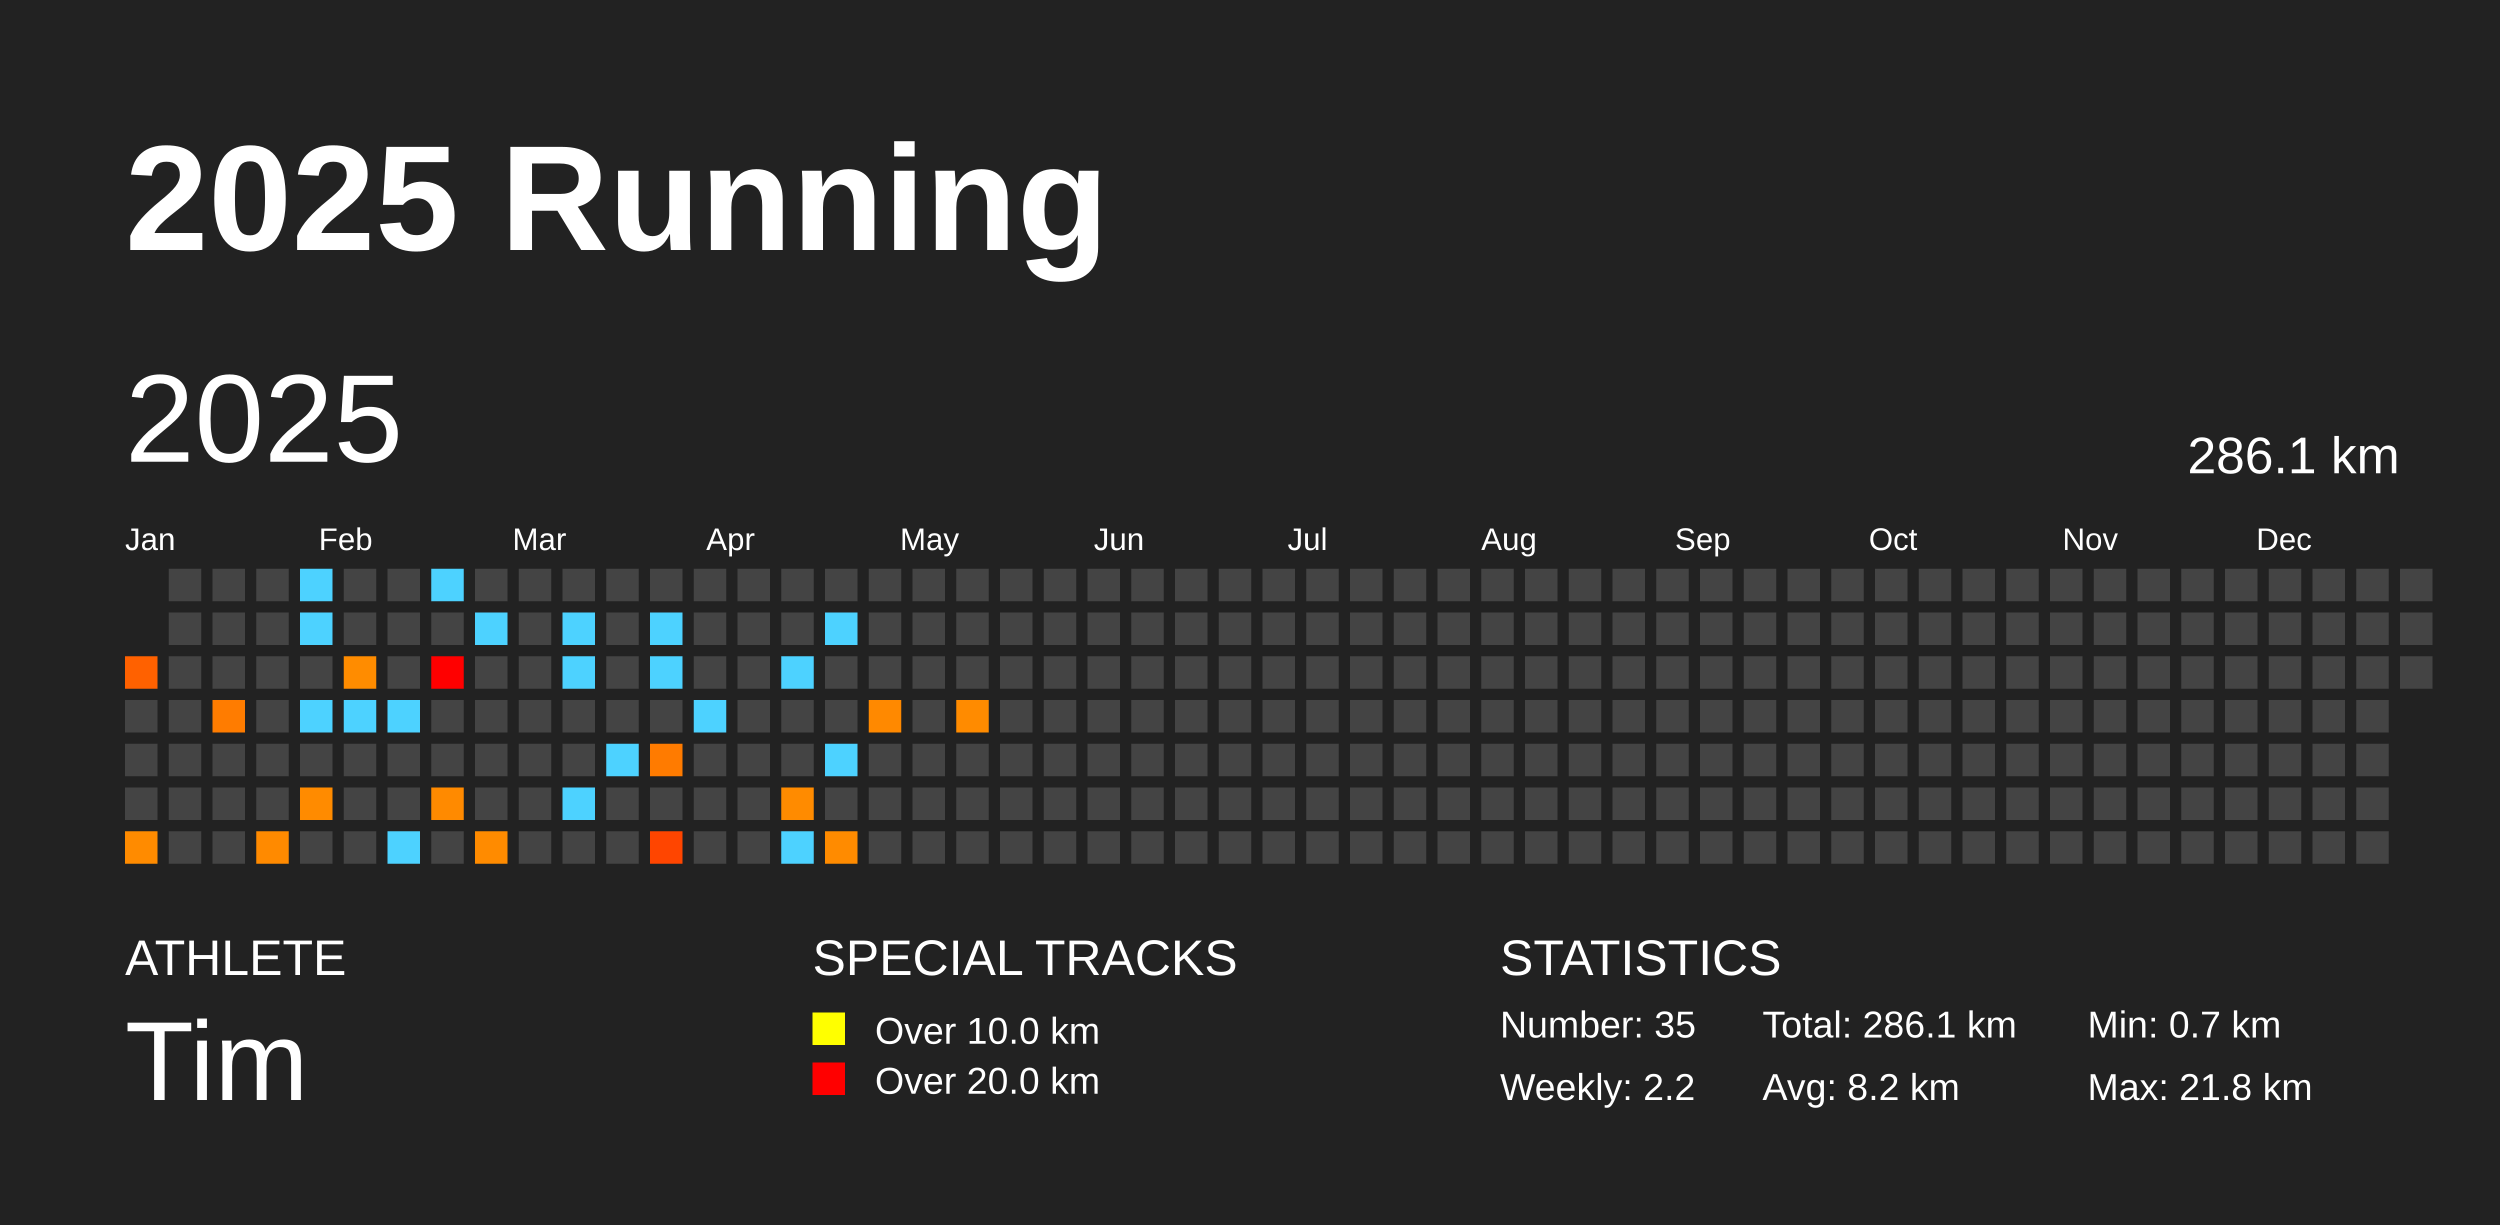
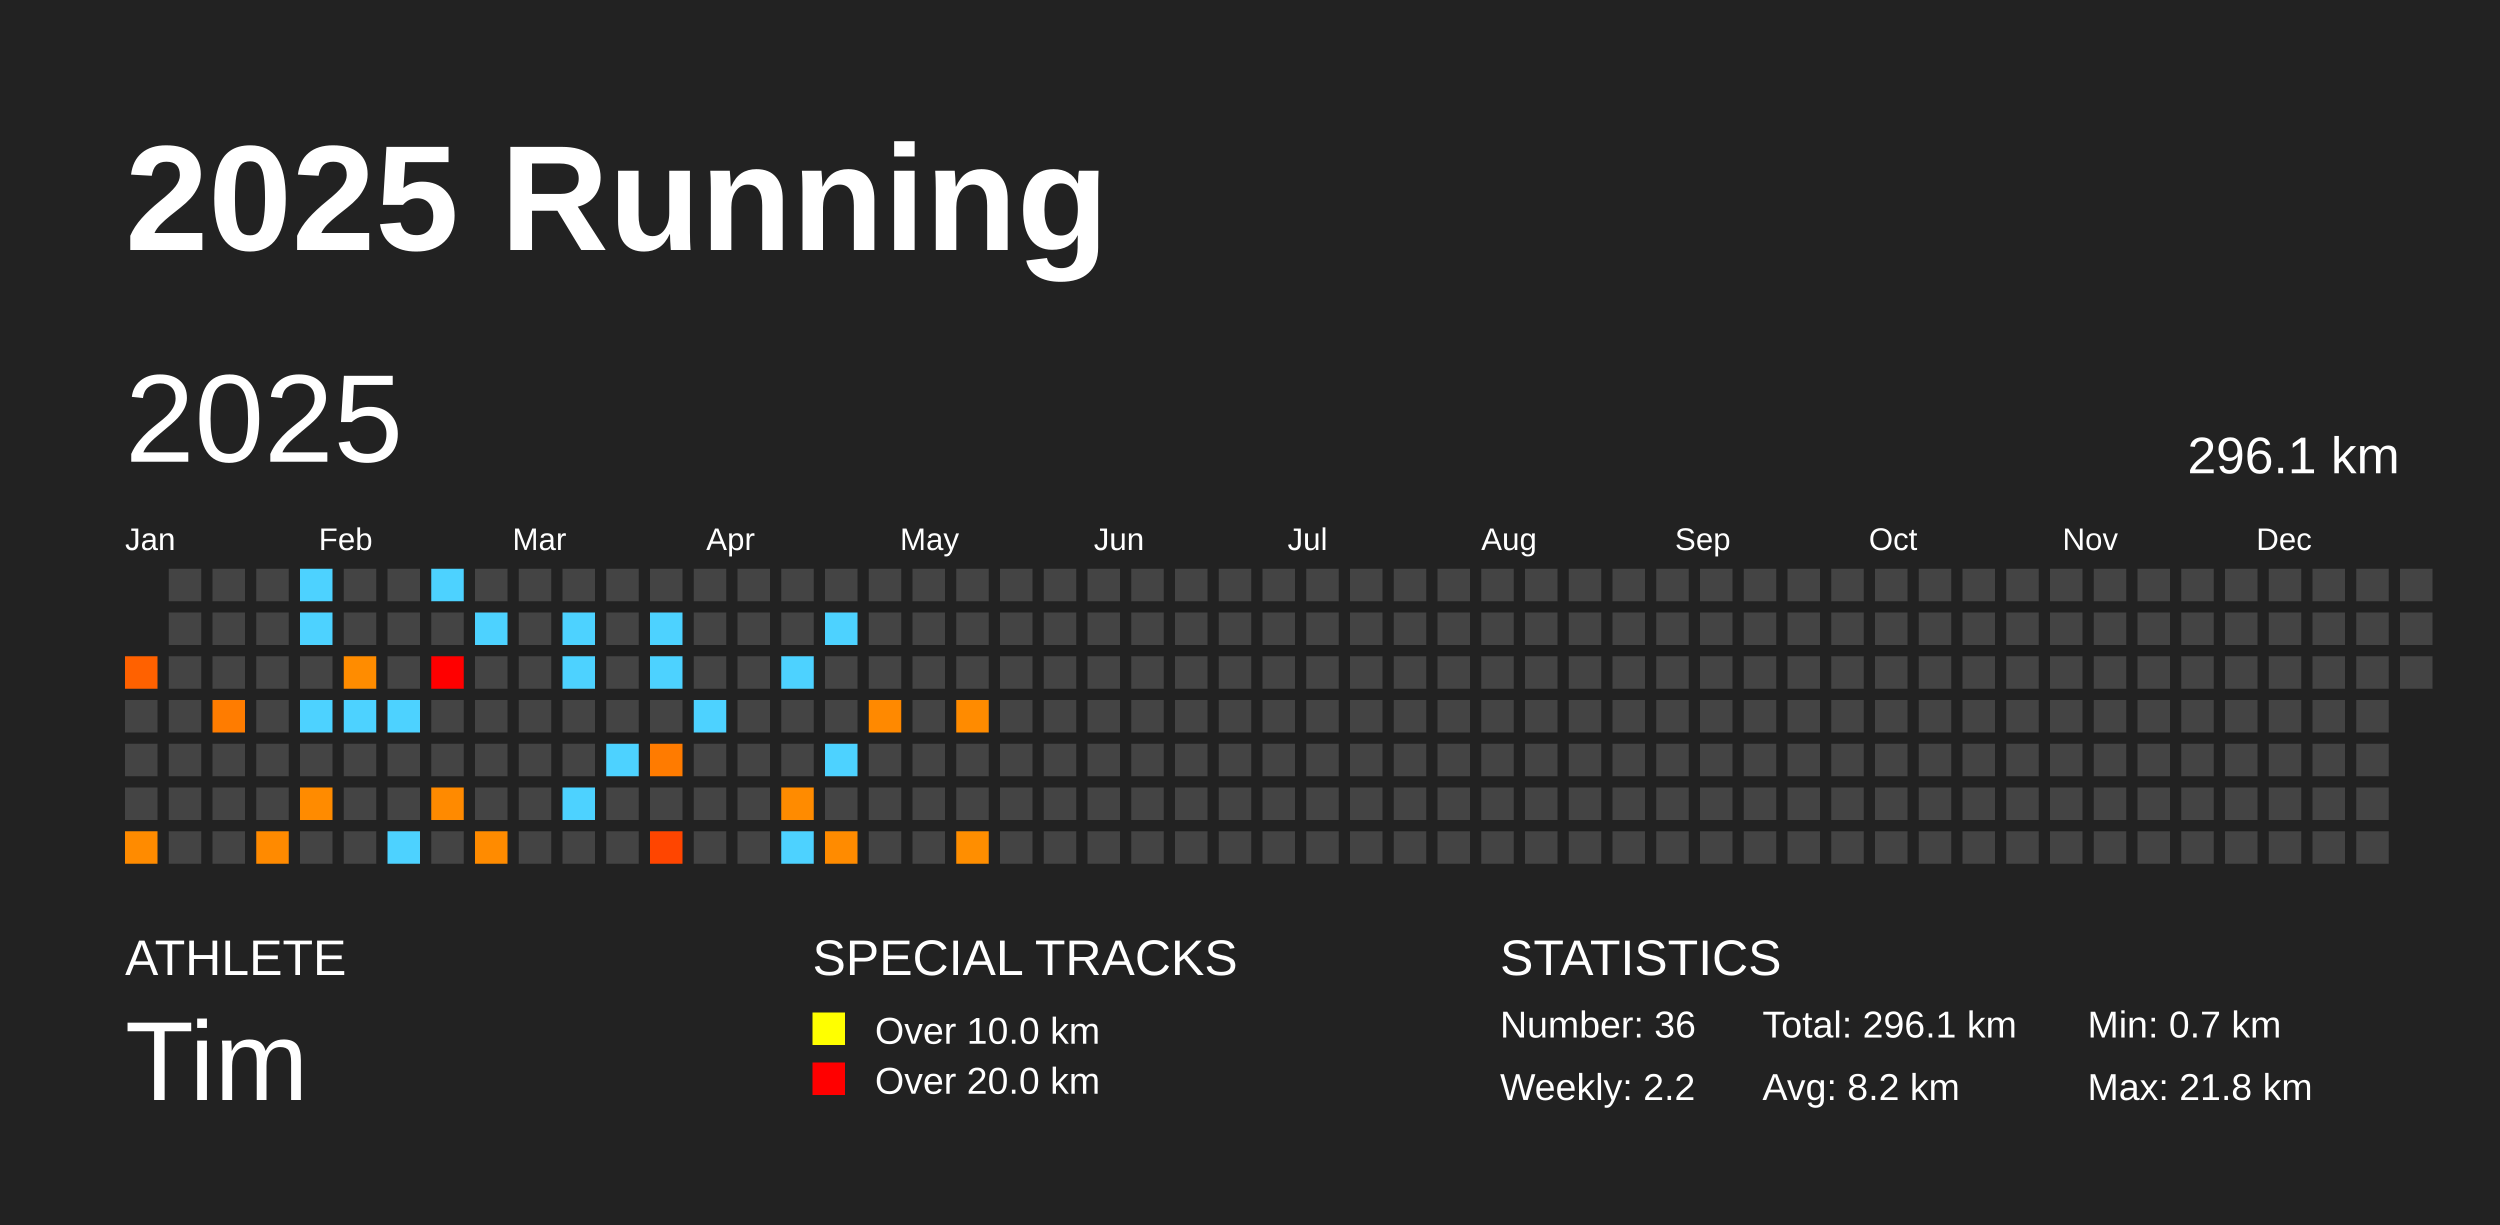
<svg xmlns="http://www.w3.org/2000/svg" baseProfile="full" height="98mm" version="1.1" viewBox="0,0,200,98" width="200mm">
  <defs />
  <rect fill="#222222" height="98" width="200" x="0" y="0" />
  <text fill="#FFFFFF" style="font-size:12px; font-family:Arial; font-weight:bold;" x="10" y="20">2025 Running</text>
  <text fill="#FFFFFF" style="font-size:4px; font-family:Arial" x="10" y="78">ATHLETE</text>
  <text fill="#FFFFFF" style="font-size:9px; font-family:Arial" x="10" y="88">Tim</text>
  <text fill="#FFFFFF" style="font-size:4px; font-family:Arial" x="65" y="78">SPECIAL TRACKS</text>
  <rect fill="yellow" height="2.6" width="2.6" x="65" y="81" />
  <text fill="#FFFFFF" style="font-size:3px; font-family:Arial" x="70" y="83.5">Over 10.0 km</text>
  <rect fill="red" height="2.6" width="2.6" x="65" y="85" />
  <text fill="#FFFFFF" style="font-size:3px; font-family:Arial" x="70" y="87.5">Over 20.0 km</text>
  <text fill="#FFFFFF" style="font-size:4px; font-family:Arial" x="120" y="78">STATISTICS</text>
-   <text fill="#FFFFFF" style="font-size:3px; font-family:Arial" x="120" y="83">Number: 35</text>
+   <text fill="#FFFFFF" style="font-size:3px; font-family:Arial" x="120" y="83">Number: 36</text>
  <text fill="#FFFFFF" style="font-size:3px; font-family:Arial" x="120" y="88">Weekly: 2.2</text>
-   <text fill="#FFFFFF" style="font-size:3px; font-family:Arial" x="141" y="83">Total: 286.1 km</text>
+   <text fill="#FFFFFF" style="font-size:3px; font-family:Arial" x="141" y="83">Total: 296.1 km</text>
  <text fill="#FFFFFF" style="font-size:3px; font-family:Arial" x="141" y="88">Avg: 8.2 km</text>
  <text fill="#FFFFFF" style="font-size:3px; font-family:Arial" x="167" y="83">Min: 0.7 km</text>
  <text fill="#FFFFFF" style="font-size:3px; font-family:Arial" x="167" y="88">Max: 21.8 km</text>
  <text dominant-baseline="hanging" fill="#FFFFFF" style="font-size:10.0px; font-family:Arial;" x="10" y="30">2025</text>
-   <text dominant-baseline="hanging" fill="#FFFFFF" style="font-size:4.125px; font-family:Arial;" x="175" y="35">286.1 km</text>
+   <text dominant-baseline="hanging" fill="#FFFFFF" style="font-size:4.125px; font-family:Arial;" x="175" y="35">296.1 km</text>
  <text fill="#FFFFFF" style="font-size:2.5px; font-family:Arial" x="10.0" y="44">Jan</text>
  <text fill="#FFFFFF" style="font-size:2.5px; font-family:Arial" x="25.5" y="44">Feb</text>
  <text fill="#FFFFFF" style="font-size:2.5px; font-family:Arial" x="41.0" y="44">Mar</text>
  <text fill="#FFFFFF" style="font-size:2.5px; font-family:Arial" x="56.5" y="44">Apr</text>
  <text fill="#FFFFFF" style="font-size:2.5px; font-family:Arial" x="72.0" y="44">May</text>
  <text fill="#FFFFFF" style="font-size:2.5px; font-family:Arial" x="87.5" y="44">Jun</text>
  <text fill="#FFFFFF" style="font-size:2.5px; font-family:Arial" x="103.0" y="44">Jul</text>
  <text fill="#FFFFFF" style="font-size:2.5px; font-family:Arial" x="118.5" y="44">Aug</text>
  <text fill="#FFFFFF" style="font-size:2.5px; font-family:Arial" x="134.0" y="44">Sep</text>
  <text fill="#FFFFFF" style="font-size:2.5px; font-family:Arial" x="149.5" y="44">Oct</text>
  <text fill="#FFFFFF" style="font-size:2.5px; font-family:Arial" x="165.0" y="44">Nov</text>
  <text fill="#FFFFFF" style="font-size:2.5px; font-family:Arial" x="180.5" y="44">Dec</text>
  <rect fill="#ff6100" height="2.6" width="2.6" x="10.0" y="52.5" />
  <rect fill="#444444" height="2.6" width="2.6" x="10.0" y="56.0" />
  <rect fill="#444444" height="2.6" width="2.6" x="10.0" y="59.5" />
  <rect fill="#444444" height="2.6" width="2.6" x="10.0" y="63.0" />
  <rect fill="#ff8b00" height="2.6" width="2.6" x="10.0" y="66.5" />
  <rect fill="#444444" height="2.6" width="2.6" x="13.5" y="45.5" />
  <rect fill="#444444" height="2.6" width="2.6" x="13.5" y="49.0" />
  <rect fill="#444444" height="2.6" width="2.6" x="13.5" y="52.5" />
  <rect fill="#444444" height="2.6" width="2.6" x="13.5" y="56.0" />
  <rect fill="#444444" height="2.6" width="2.6" x="13.5" y="59.5" />
  <rect fill="#444444" height="2.6" width="2.6" x="13.5" y="63.0" />
  <rect fill="#444444" height="2.6" width="2.6" x="13.5" y="66.5" />
  <rect fill="#444444" height="2.6" width="2.6" x="17.0" y="45.5" />
  <rect fill="#444444" height="2.6" width="2.6" x="17.0" y="49.0" />
  <rect fill="#444444" height="2.6" width="2.6" x="17.0" y="52.5" />
  <rect fill="#ff7c00" height="2.6" width="2.6" x="17.0" y="56.0" />
  <rect fill="#444444" height="2.6" width="2.6" x="17.0" y="59.5" />
  <rect fill="#444444" height="2.6" width="2.6" x="17.0" y="63.0" />
  <rect fill="#444444" height="2.6" width="2.6" x="17.0" y="66.5" />
  <rect fill="#444444" height="2.6" width="2.6" x="20.5" y="45.5" />
  <rect fill="#444444" height="2.6" width="2.6" x="20.5" y="49.0" />
  <rect fill="#444444" height="2.6" width="2.6" x="20.5" y="52.5" />
  <rect fill="#444444" height="2.6" width="2.6" x="20.5" y="56.0" />
  <rect fill="#444444" height="2.6" width="2.6" x="20.5" y="59.5" />
  <rect fill="#444444" height="2.6" width="2.6" x="20.5" y="63.0" />
  <rect fill="#ff8a00" height="2.6" width="2.6" x="20.5" y="66.5" />
  <rect fill="#4dd2ff" height="2.6" width="2.6" x="24.0" y="45.5" />
  <rect fill="#4dd2ff" height="2.6" width="2.6" x="24.0" y="49.0" />
  <rect fill="#444444" height="2.6" width="2.6" x="24.0" y="52.5" />
  <rect fill="#4dd2ff" height="2.6" width="2.6" x="24.0" y="56.0" />
  <rect fill="#444444" height="2.6" width="2.6" x="24.0" y="59.5" />
  <rect fill="#ff8b00" height="2.6" width="2.6" x="24.0" y="63.0" />
  <rect fill="#444444" height="2.6" width="2.6" x="24.0" y="66.5" />
  <rect fill="#444444" height="2.6" width="2.6" x="27.5" y="45.5" />
  <rect fill="#444444" height="2.6" width="2.6" x="27.5" y="49.0" />
  <rect fill="#ff8c00" height="2.6" width="2.6" x="27.5" y="52.5" />
  <rect fill="#4dd2ff" height="2.6" width="2.6" x="27.5" y="56.0" />
  <rect fill="#444444" height="2.6" width="2.6" x="27.5" y="59.5" />
  <rect fill="#444444" height="2.6" width="2.6" x="27.5" y="63.0" />
  <rect fill="#444444" height="2.6" width="2.6" x="27.5" y="66.5" />
  <rect fill="#444444" height="2.6" width="2.6" x="31.0" y="45.5" />
  <rect fill="#444444" height="2.6" width="2.6" x="31.0" y="49.0" />
  <rect fill="#444444" height="2.6" width="2.6" x="31.0" y="52.5" />
  <rect fill="#4dd2ff" height="2.6" width="2.6" x="31.0" y="56.0" />
  <rect fill="#444444" height="2.6" width="2.6" x="31.0" y="59.5" />
  <rect fill="#444444" height="2.6" width="2.6" x="31.0" y="63.0" />
  <rect fill="#4dd2ff" height="2.6" width="2.6" x="31.0" y="66.5" />
  <rect fill="#4dd2ff" height="2.6" width="2.6" x="34.5" y="45.5" />
  <rect fill="#444444" height="2.6" width="2.6" x="34.5" y="49.0" />
  <rect fill="red" height="2.6" width="2.6" x="34.5" y="52.5" />
  <rect fill="#444444" height="2.6" width="2.6" x="34.5" y="56.0" />
  <rect fill="#444444" height="2.6" width="2.6" x="34.5" y="59.5" />
  <rect fill="#ff8a00" height="2.6" width="2.6" x="34.5" y="63.0" />
  <rect fill="#444444" height="2.6" width="2.6" x="34.5" y="66.5" />
  <rect fill="#444444" height="2.6" width="2.6" x="38.0" y="45.5" />
  <rect fill="#4dd2ff" height="2.6" width="2.6" x="38.0" y="49.0" />
  <rect fill="#444444" height="2.6" width="2.6" x="38.0" y="52.5" />
  <rect fill="#444444" height="2.6" width="2.6" x="38.0" y="56.0" />
  <rect fill="#444444" height="2.6" width="2.6" x="38.0" y="59.5" />
  <rect fill="#444444" height="2.6" width="2.6" x="38.0" y="63.0" />
  <rect fill="#ff8b00" height="2.6" width="2.6" x="38.0" y="66.5" />
  <rect fill="#444444" height="2.6" width="2.6" x="41.5" y="45.5" />
  <rect fill="#444444" height="2.6" width="2.6" x="41.5" y="49.0" />
  <rect fill="#444444" height="2.6" width="2.6" x="41.5" y="52.5" />
  <rect fill="#444444" height="2.6" width="2.6" x="41.5" y="56.0" />
  <rect fill="#444444" height="2.6" width="2.6" x="41.5" y="59.5" />
  <rect fill="#444444" height="2.6" width="2.6" x="41.5" y="63.0" />
  <rect fill="#444444" height="2.6" width="2.6" x="41.5" y="66.5" />
  <rect fill="#444444" height="2.6" width="2.6" x="45.0" y="45.5" />
  <rect fill="#4dd2ff" height="2.6" width="2.6" x="45.0" y="49.0" />
  <rect fill="#4dd2ff" height="2.6" width="2.6" x="45.0" y="52.5" />
  <rect fill="#444444" height="2.6" width="2.6" x="45.0" y="56.0" />
  <rect fill="#444444" height="2.6" width="2.6" x="45.0" y="59.5" />
  <rect fill="#4dd2ff" height="2.6" width="2.6" x="45.0" y="63.0" />
  <rect fill="#444444" height="2.6" width="2.6" x="45.0" y="66.5" />
  <rect fill="#444444" height="2.6" width="2.6" x="48.5" y="45.5" />
  <rect fill="#444444" height="2.6" width="2.6" x="48.5" y="49.0" />
  <rect fill="#444444" height="2.6" width="2.6" x="48.5" y="52.5" />
  <rect fill="#444444" height="2.6" width="2.6" x="48.5" y="56.0" />
  <rect fill="#4dd2ff" height="2.6" width="2.6" x="48.5" y="59.5" />
  <rect fill="#444444" height="2.6" width="2.6" x="48.5" y="63.0" />
  <rect fill="#444444" height="2.6" width="2.6" x="48.5" y="66.5" />
  <rect fill="#444444" height="2.6" width="2.6" x="52.0" y="45.5" />
  <rect fill="#4dd2ff" height="2.6" width="2.6" x="52.0" y="49.0" />
  <rect fill="#4dd2ff" height="2.6" width="2.6" x="52.0" y="52.5" />
  <rect fill="#444444" height="2.6" width="2.6" x="52.0" y="56.0" />
  <rect fill="#ff7b00" height="2.6" width="2.6" x="52.0" y="59.5" />
  <rect fill="#444444" height="2.6" width="2.6" x="52.0" y="63.0" />
  <rect fill="#ff4500" height="2.6" width="2.6" x="52.0" y="66.5" />
  <rect fill="#444444" height="2.6" width="2.6" x="55.5" y="45.5" />
  <rect fill="#444444" height="2.6" width="2.6" x="55.5" y="49.0" />
  <rect fill="#444444" height="2.6" width="2.6" x="55.5" y="52.5" />
  <rect fill="#4dd2ff" height="2.6" width="2.6" x="55.5" y="56.0" />
  <rect fill="#444444" height="2.6" width="2.6" x="55.5" y="59.5" />
  <rect fill="#444444" height="2.6" width="2.6" x="55.5" y="63.0" />
  <rect fill="#444444" height="2.6" width="2.6" x="55.5" y="66.5" />
  <rect fill="#444444" height="2.6" width="2.6" x="59.0" y="45.5" />
  <rect fill="#444444" height="2.6" width="2.6" x="59.0" y="49.0" />
  <rect fill="#444444" height="2.6" width="2.6" x="59.0" y="52.5" />
  <rect fill="#444444" height="2.6" width="2.6" x="59.0" y="56.0" />
  <rect fill="#444444" height="2.6" width="2.6" x="59.0" y="59.5" />
  <rect fill="#444444" height="2.6" width="2.6" x="59.0" y="63.0" />
  <rect fill="#444444" height="2.6" width="2.6" x="59.0" y="66.5" />
  <rect fill="#444444" height="2.6" width="2.6" x="62.5" y="45.5" />
  <rect fill="#444444" height="2.6" width="2.6" x="62.5" y="49.0" />
  <rect fill="#4dd2ff" height="2.6" width="2.6" x="62.5" y="52.5" />
  <rect fill="#444444" height="2.6" width="2.6" x="62.5" y="56.0" />
  <rect fill="#444444" height="2.6" width="2.6" x="62.5" y="59.5" />
  <rect fill="#ff8b00" height="2.6" width="2.6" x="62.5" y="63.0" />
  <rect fill="#4dd2ff" height="2.6" width="2.6" x="62.5" y="66.5" />
  <rect fill="#444444" height="2.6" width="2.6" x="66.0" y="45.5" />
  <rect fill="#4dd2ff" height="2.6" width="2.6" x="66.0" y="49.0" />
  <rect fill="#444444" height="2.6" width="2.6" x="66.0" y="52.5" />
  <rect fill="#444444" height="2.6" width="2.6" x="66.0" y="56.0" />
  <rect fill="#4dd2ff" height="2.6" width="2.6" x="66.0" y="59.5" />
  <rect fill="#444444" height="2.6" width="2.6" x="66.0" y="63.0" />
  <rect fill="#ff8b00" height="2.6" width="2.6" x="66.0" y="66.5" />
  <rect fill="#444444" height="2.6" width="2.6" x="69.5" y="45.5" />
  <rect fill="#444444" height="2.6" width="2.6" x="69.5" y="49.0" />
  <rect fill="#444444" height="2.6" width="2.6" x="69.5" y="52.5" />
  <rect fill="#ff8900" height="2.6" width="2.6" x="69.5" y="56.0" />
  <rect fill="#444444" height="2.6" width="2.6" x="69.5" y="59.5" />
  <rect fill="#444444" height="2.6" width="2.6" x="69.5" y="63.0" />
  <rect fill="#444444" height="2.6" width="2.6" x="69.5" y="66.5" />
  <rect fill="#444444" height="2.6" width="2.6" x="73.0" y="45.5" />
  <rect fill="#444444" height="2.6" width="2.6" x="73.0" y="49.0" />
  <rect fill="#444444" height="2.6" width="2.6" x="73.0" y="52.5" />
  <rect fill="#444444" height="2.6" width="2.6" x="73.0" y="56.0" />
  <rect fill="#444444" height="2.6" width="2.6" x="73.0" y="59.5" />
  <rect fill="#444444" height="2.6" width="2.6" x="73.0" y="63.0" />
  <rect fill="#444444" height="2.6" width="2.6" x="73.0" y="66.5" />
  <rect fill="#444444" height="2.6" width="2.6" x="76.5" y="45.5" />
  <rect fill="#444444" height="2.6" width="2.6" x="76.5" y="49.0" />
  <rect fill="#444444" height="2.6" width="2.6" x="76.5" y="52.5" />
  <rect fill="#ff8b00" height="2.6" width="2.6" x="76.5" y="56.0" />
  <rect fill="#444444" height="2.6" width="2.6" x="76.5" y="59.5" />
  <rect fill="#444444" height="2.6" width="2.6" x="76.5" y="63.0" />
-   <rect fill="#444444" height="2.6" width="2.6" x="76.5" y="66.5" />
+   <rect fill="#ff8e00" height="2.6" width="2.6" x="76.5" y="66.5" />
  <rect fill="#444444" height="2.6" width="2.6" x="80.0" y="45.5" />
  <rect fill="#444444" height="2.6" width="2.6" x="80.0" y="49.0" />
  <rect fill="#444444" height="2.6" width="2.6" x="80.0" y="52.5" />
  <rect fill="#444444" height="2.6" width="2.6" x="80.0" y="56.0" />
  <rect fill="#444444" height="2.6" width="2.6" x="80.0" y="59.5" />
  <rect fill="#444444" height="2.6" width="2.6" x="80.0" y="63.0" />
  <rect fill="#444444" height="2.6" width="2.6" x="80.0" y="66.5" />
  <rect fill="#444444" height="2.6" width="2.6" x="83.5" y="45.5" />
  <rect fill="#444444" height="2.6" width="2.6" x="83.5" y="49.0" />
  <rect fill="#444444" height="2.6" width="2.6" x="83.5" y="52.5" />
  <rect fill="#444444" height="2.6" width="2.6" x="83.5" y="56.0" />
  <rect fill="#444444" height="2.6" width="2.6" x="83.5" y="59.5" />
  <rect fill="#444444" height="2.6" width="2.6" x="83.5" y="63.0" />
  <rect fill="#444444" height="2.6" width="2.6" x="83.5" y="66.5" />
  <rect fill="#444444" height="2.6" width="2.6" x="87.0" y="45.5" />
  <rect fill="#444444" height="2.6" width="2.6" x="87.0" y="49.0" />
  <rect fill="#444444" height="2.6" width="2.6" x="87.0" y="52.5" />
  <rect fill="#444444" height="2.6" width="2.6" x="87.0" y="56.0" />
  <rect fill="#444444" height="2.6" width="2.6" x="87.0" y="59.5" />
  <rect fill="#444444" height="2.6" width="2.6" x="87.0" y="63.0" />
  <rect fill="#444444" height="2.6" width="2.6" x="87.0" y="66.5" />
  <rect fill="#444444" height="2.6" width="2.6" x="90.5" y="45.5" />
  <rect fill="#444444" height="2.6" width="2.6" x="90.5" y="49.0" />
  <rect fill="#444444" height="2.6" width="2.6" x="90.5" y="52.5" />
  <rect fill="#444444" height="2.6" width="2.6" x="90.5" y="56.0" />
  <rect fill="#444444" height="2.6" width="2.6" x="90.5" y="59.5" />
  <rect fill="#444444" height="2.6" width="2.6" x="90.5" y="63.0" />
  <rect fill="#444444" height="2.6" width="2.6" x="90.5" y="66.5" />
  <rect fill="#444444" height="2.6" width="2.6" x="94.0" y="45.5" />
  <rect fill="#444444" height="2.6" width="2.6" x="94.0" y="49.0" />
  <rect fill="#444444" height="2.6" width="2.6" x="94.0" y="52.5" />
  <rect fill="#444444" height="2.6" width="2.6" x="94.0" y="56.0" />
  <rect fill="#444444" height="2.6" width="2.6" x="94.0" y="59.5" />
  <rect fill="#444444" height="2.6" width="2.6" x="94.0" y="63.0" />
  <rect fill="#444444" height="2.6" width="2.6" x="94.0" y="66.5" />
  <rect fill="#444444" height="2.6" width="2.6" x="97.5" y="45.5" />
  <rect fill="#444444" height="2.6" width="2.6" x="97.5" y="49.0" />
  <rect fill="#444444" height="2.6" width="2.6" x="97.5" y="52.5" />
  <rect fill="#444444" height="2.6" width="2.6" x="97.5" y="56.0" />
  <rect fill="#444444" height="2.6" width="2.6" x="97.5" y="59.5" />
  <rect fill="#444444" height="2.6" width="2.6" x="97.5" y="63.0" />
  <rect fill="#444444" height="2.6" width="2.6" x="97.5" y="66.5" />
  <rect fill="#444444" height="2.6" width="2.6" x="101.0" y="45.5" />
  <rect fill="#444444" height="2.6" width="2.6" x="101.0" y="49.0" />
  <rect fill="#444444" height="2.6" width="2.6" x="101.0" y="52.5" />
  <rect fill="#444444" height="2.6" width="2.6" x="101.0" y="56.0" />
  <rect fill="#444444" height="2.6" width="2.6" x="101.0" y="59.5" />
  <rect fill="#444444" height="2.6" width="2.6" x="101.0" y="63.0" />
  <rect fill="#444444" height="2.6" width="2.6" x="101.0" y="66.5" />
  <rect fill="#444444" height="2.6" width="2.6" x="104.5" y="45.5" />
  <rect fill="#444444" height="2.6" width="2.6" x="104.5" y="49.0" />
  <rect fill="#444444" height="2.6" width="2.6" x="104.5" y="52.5" />
  <rect fill="#444444" height="2.6" width="2.6" x="104.5" y="56.0" />
  <rect fill="#444444" height="2.6" width="2.6" x="104.5" y="59.5" />
  <rect fill="#444444" height="2.6" width="2.6" x="104.5" y="63.0" />
  <rect fill="#444444" height="2.6" width="2.6" x="104.5" y="66.5" />
  <rect fill="#444444" height="2.6" width="2.6" x="108.0" y="45.5" />
  <rect fill="#444444" height="2.6" width="2.6" x="108.0" y="49.0" />
  <rect fill="#444444" height="2.6" width="2.6" x="108.0" y="52.5" />
  <rect fill="#444444" height="2.6" width="2.6" x="108.0" y="56.0" />
  <rect fill="#444444" height="2.6" width="2.6" x="108.0" y="59.5" />
  <rect fill="#444444" height="2.6" width="2.6" x="108.0" y="63.0" />
  <rect fill="#444444" height="2.6" width="2.6" x="108.0" y="66.5" />
  <rect fill="#444444" height="2.6" width="2.6" x="111.5" y="45.5" />
  <rect fill="#444444" height="2.6" width="2.6" x="111.5" y="49.0" />
  <rect fill="#444444" height="2.6" width="2.6" x="111.5" y="52.5" />
  <rect fill="#444444" height="2.6" width="2.6" x="111.5" y="56.0" />
  <rect fill="#444444" height="2.6" width="2.6" x="111.5" y="59.5" />
  <rect fill="#444444" height="2.6" width="2.6" x="111.5" y="63.0" />
  <rect fill="#444444" height="2.6" width="2.6" x="111.5" y="66.5" />
  <rect fill="#444444" height="2.6" width="2.6" x="115.0" y="45.5" />
  <rect fill="#444444" height="2.6" width="2.6" x="115.0" y="49.0" />
  <rect fill="#444444" height="2.6" width="2.6" x="115.0" y="52.5" />
  <rect fill="#444444" height="2.6" width="2.6" x="115.0" y="56.0" />
  <rect fill="#444444" height="2.6" width="2.6" x="115.0" y="59.5" />
  <rect fill="#444444" height="2.6" width="2.6" x="115.0" y="63.0" />
  <rect fill="#444444" height="2.6" width="2.6" x="115.0" y="66.5" />
  <rect fill="#444444" height="2.6" width="2.6" x="118.5" y="45.5" />
  <rect fill="#444444" height="2.6" width="2.6" x="118.5" y="49.0" />
  <rect fill="#444444" height="2.6" width="2.6" x="118.5" y="52.5" />
  <rect fill="#444444" height="2.6" width="2.6" x="118.5" y="56.0" />
  <rect fill="#444444" height="2.6" width="2.6" x="118.5" y="59.5" />
  <rect fill="#444444" height="2.6" width="2.6" x="118.5" y="63.0" />
  <rect fill="#444444" height="2.6" width="2.6" x="118.5" y="66.5" />
  <rect fill="#444444" height="2.6" width="2.6" x="122.0" y="45.5" />
  <rect fill="#444444" height="2.6" width="2.6" x="122.0" y="49.0" />
  <rect fill="#444444" height="2.6" width="2.6" x="122.0" y="52.5" />
  <rect fill="#444444" height="2.6" width="2.6" x="122.0" y="56.0" />
  <rect fill="#444444" height="2.6" width="2.6" x="122.0" y="59.5" />
  <rect fill="#444444" height="2.6" width="2.6" x="122.0" y="63.0" />
  <rect fill="#444444" height="2.6" width="2.6" x="122.0" y="66.5" />
  <rect fill="#444444" height="2.6" width="2.6" x="125.5" y="45.5" />
  <rect fill="#444444" height="2.6" width="2.6" x="125.5" y="49.0" />
  <rect fill="#444444" height="2.6" width="2.6" x="125.5" y="52.5" />
  <rect fill="#444444" height="2.6" width="2.6" x="125.5" y="56.0" />
  <rect fill="#444444" height="2.6" width="2.6" x="125.5" y="59.5" />
  <rect fill="#444444" height="2.6" width="2.6" x="125.5" y="63.0" />
  <rect fill="#444444" height="2.6" width="2.6" x="125.5" y="66.5" />
  <rect fill="#444444" height="2.6" width="2.6" x="129.0" y="45.5" />
  <rect fill="#444444" height="2.6" width="2.6" x="129.0" y="49.0" />
  <rect fill="#444444" height="2.6" width="2.6" x="129.0" y="52.5" />
  <rect fill="#444444" height="2.6" width="2.6" x="129.0" y="56.0" />
  <rect fill="#444444" height="2.6" width="2.6" x="129.0" y="59.5" />
  <rect fill="#444444" height="2.6" width="2.6" x="129.0" y="63.0" />
  <rect fill="#444444" height="2.6" width="2.6" x="129.0" y="66.5" />
  <rect fill="#444444" height="2.6" width="2.6" x="132.5" y="45.5" />
  <rect fill="#444444" height="2.6" width="2.6" x="132.5" y="49.0" />
  <rect fill="#444444" height="2.6" width="2.6" x="132.5" y="52.5" />
  <rect fill="#444444" height="2.6" width="2.6" x="132.5" y="56.0" />
  <rect fill="#444444" height="2.6" width="2.6" x="132.5" y="59.5" />
  <rect fill="#444444" height="2.6" width="2.6" x="132.5" y="63.0" />
  <rect fill="#444444" height="2.6" width="2.6" x="132.5" y="66.5" />
  <rect fill="#444444" height="2.6" width="2.6" x="136.0" y="45.5" />
  <rect fill="#444444" height="2.6" width="2.6" x="136.0" y="49.0" />
  <rect fill="#444444" height="2.6" width="2.6" x="136.0" y="52.5" />
  <rect fill="#444444" height="2.6" width="2.6" x="136.0" y="56.0" />
  <rect fill="#444444" height="2.6" width="2.6" x="136.0" y="59.5" />
  <rect fill="#444444" height="2.6" width="2.6" x="136.0" y="63.0" />
  <rect fill="#444444" height="2.6" width="2.6" x="136.0" y="66.5" />
  <rect fill="#444444" height="2.6" width="2.6" x="139.5" y="45.5" />
  <rect fill="#444444" height="2.6" width="2.6" x="139.5" y="49.0" />
  <rect fill="#444444" height="2.6" width="2.6" x="139.5" y="52.5" />
  <rect fill="#444444" height="2.6" width="2.6" x="139.5" y="56.0" />
  <rect fill="#444444" height="2.6" width="2.6" x="139.5" y="59.5" />
  <rect fill="#444444" height="2.6" width="2.6" x="139.5" y="63.0" />
  <rect fill="#444444" height="2.6" width="2.6" x="139.5" y="66.5" />
  <rect fill="#444444" height="2.6" width="2.6" x="143.0" y="45.5" />
  <rect fill="#444444" height="2.6" width="2.6" x="143.0" y="49.0" />
  <rect fill="#444444" height="2.6" width="2.6" x="143.0" y="52.5" />
  <rect fill="#444444" height="2.6" width="2.6" x="143.0" y="56.0" />
  <rect fill="#444444" height="2.6" width="2.6" x="143.0" y="59.5" />
  <rect fill="#444444" height="2.6" width="2.6" x="143.0" y="63.0" />
  <rect fill="#444444" height="2.6" width="2.6" x="143.0" y="66.5" />
  <rect fill="#444444" height="2.6" width="2.6" x="146.5" y="45.5" />
  <rect fill="#444444" height="2.6" width="2.6" x="146.5" y="49.0" />
  <rect fill="#444444" height="2.6" width="2.6" x="146.5" y="52.5" />
  <rect fill="#444444" height="2.6" width="2.6" x="146.5" y="56.0" />
  <rect fill="#444444" height="2.6" width="2.6" x="146.5" y="59.5" />
  <rect fill="#444444" height="2.6" width="2.6" x="146.5" y="63.0" />
  <rect fill="#444444" height="2.6" width="2.6" x="146.5" y="66.5" />
  <rect fill="#444444" height="2.6" width="2.6" x="150.0" y="45.5" />
  <rect fill="#444444" height="2.6" width="2.6" x="150.0" y="49.0" />
  <rect fill="#444444" height="2.6" width="2.6" x="150.0" y="52.5" />
  <rect fill="#444444" height="2.6" width="2.6" x="150.0" y="56.0" />
  <rect fill="#444444" height="2.6" width="2.6" x="150.0" y="59.5" />
  <rect fill="#444444" height="2.6" width="2.6" x="150.0" y="63.0" />
  <rect fill="#444444" height="2.6" width="2.6" x="150.0" y="66.5" />
  <rect fill="#444444" height="2.6" width="2.6" x="153.5" y="45.5" />
  <rect fill="#444444" height="2.6" width="2.6" x="153.5" y="49.0" />
  <rect fill="#444444" height="2.6" width="2.6" x="153.5" y="52.5" />
  <rect fill="#444444" height="2.6" width="2.6" x="153.5" y="56.0" />
  <rect fill="#444444" height="2.6" width="2.6" x="153.5" y="59.5" />
  <rect fill="#444444" height="2.6" width="2.6" x="153.5" y="63.0" />
  <rect fill="#444444" height="2.6" width="2.6" x="153.5" y="66.5" />
  <rect fill="#444444" height="2.6" width="2.6" x="157.0" y="45.5" />
  <rect fill="#444444" height="2.6" width="2.6" x="157.0" y="49.0" />
  <rect fill="#444444" height="2.6" width="2.6" x="157.0" y="52.5" />
  <rect fill="#444444" height="2.6" width="2.6" x="157.0" y="56.0" />
  <rect fill="#444444" height="2.6" width="2.6" x="157.0" y="59.5" />
  <rect fill="#444444" height="2.6" width="2.6" x="157.0" y="63.0" />
  <rect fill="#444444" height="2.6" width="2.6" x="157.0" y="66.5" />
  <rect fill="#444444" height="2.6" width="2.6" x="160.5" y="45.5" />
  <rect fill="#444444" height="2.6" width="2.6" x="160.5" y="49.0" />
  <rect fill="#444444" height="2.6" width="2.6" x="160.5" y="52.5" />
  <rect fill="#444444" height="2.6" width="2.6" x="160.5" y="56.0" />
  <rect fill="#444444" height="2.6" width="2.6" x="160.5" y="59.5" />
  <rect fill="#444444" height="2.6" width="2.6" x="160.5" y="63.0" />
  <rect fill="#444444" height="2.6" width="2.6" x="160.5" y="66.5" />
  <rect fill="#444444" height="2.6" width="2.6" x="164.0" y="45.5" />
  <rect fill="#444444" height="2.6" width="2.6" x="164.0" y="49.0" />
  <rect fill="#444444" height="2.6" width="2.6" x="164.0" y="52.5" />
  <rect fill="#444444" height="2.6" width="2.6" x="164.0" y="56.0" />
  <rect fill="#444444" height="2.6" width="2.6" x="164.0" y="59.5" />
  <rect fill="#444444" height="2.6" width="2.6" x="164.0" y="63.0" />
  <rect fill="#444444" height="2.6" width="2.6" x="164.0" y="66.5" />
  <rect fill="#444444" height="2.6" width="2.6" x="167.5" y="45.5" />
  <rect fill="#444444" height="2.6" width="2.6" x="167.5" y="49.0" />
  <rect fill="#444444" height="2.6" width="2.6" x="167.5" y="52.5" />
  <rect fill="#444444" height="2.6" width="2.6" x="167.5" y="56.0" />
  <rect fill="#444444" height="2.6" width="2.6" x="167.5" y="59.5" />
  <rect fill="#444444" height="2.6" width="2.6" x="167.5" y="63.0" />
  <rect fill="#444444" height="2.6" width="2.6" x="167.5" y="66.5" />
  <rect fill="#444444" height="2.6" width="2.6" x="171.0" y="45.5" />
  <rect fill="#444444" height="2.6" width="2.6" x="171.0" y="49.0" />
  <rect fill="#444444" height="2.6" width="2.6" x="171.0" y="52.5" />
  <rect fill="#444444" height="2.6" width="2.6" x="171.0" y="56.0" />
  <rect fill="#444444" height="2.6" width="2.6" x="171.0" y="59.5" />
  <rect fill="#444444" height="2.6" width="2.6" x="171.0" y="63.0" />
  <rect fill="#444444" height="2.6" width="2.6" x="171.0" y="66.5" />
  <rect fill="#444444" height="2.6" width="2.6" x="174.5" y="45.5" />
  <rect fill="#444444" height="2.6" width="2.6" x="174.5" y="49.0" />
  <rect fill="#444444" height="2.6" width="2.6" x="174.5" y="52.5" />
  <rect fill="#444444" height="2.6" width="2.6" x="174.5" y="56.0" />
  <rect fill="#444444" height="2.6" width="2.6" x="174.5" y="59.5" />
  <rect fill="#444444" height="2.6" width="2.6" x="174.5" y="63.0" />
  <rect fill="#444444" height="2.6" width="2.6" x="174.5" y="66.5" />
  <rect fill="#444444" height="2.6" width="2.6" x="178.0" y="45.5" />
  <rect fill="#444444" height="2.6" width="2.6" x="178.0" y="49.0" />
  <rect fill="#444444" height="2.6" width="2.6" x="178.0" y="52.5" />
  <rect fill="#444444" height="2.6" width="2.6" x="178.0" y="56.0" />
  <rect fill="#444444" height="2.6" width="2.6" x="178.0" y="59.5" />
  <rect fill="#444444" height="2.6" width="2.6" x="178.0" y="63.0" />
  <rect fill="#444444" height="2.6" width="2.6" x="178.0" y="66.5" />
  <rect fill="#444444" height="2.6" width="2.6" x="181.5" y="45.5" />
  <rect fill="#444444" height="2.6" width="2.6" x="181.5" y="49.0" />
  <rect fill="#444444" height="2.6" width="2.6" x="181.5" y="52.5" />
  <rect fill="#444444" height="2.6" width="2.6" x="181.5" y="56.0" />
  <rect fill="#444444" height="2.6" width="2.6" x="181.5" y="59.5" />
  <rect fill="#444444" height="2.6" width="2.6" x="181.5" y="63.0" />
  <rect fill="#444444" height="2.6" width="2.6" x="181.5" y="66.5" />
  <rect fill="#444444" height="2.6" width="2.6" x="185.0" y="45.5" />
  <rect fill="#444444" height="2.6" width="2.6" x="185.0" y="49.0" />
  <rect fill="#444444" height="2.6" width="2.6" x="185.0" y="52.5" />
  <rect fill="#444444" height="2.6" width="2.6" x="185.0" y="56.0" />
  <rect fill="#444444" height="2.6" width="2.6" x="185.0" y="59.5" />
  <rect fill="#444444" height="2.6" width="2.6" x="185.0" y="63.0" />
  <rect fill="#444444" height="2.6" width="2.6" x="185.0" y="66.5" />
  <rect fill="#444444" height="2.6" width="2.6" x="188.5" y="45.5" />
  <rect fill="#444444" height="2.6" width="2.6" x="188.5" y="49.0" />
  <rect fill="#444444" height="2.6" width="2.6" x="188.5" y="52.5" />
  <rect fill="#444444" height="2.6" width="2.6" x="188.5" y="56.0" />
  <rect fill="#444444" height="2.6" width="2.6" x="188.5" y="59.5" />
  <rect fill="#444444" height="2.6" width="2.6" x="188.5" y="63.0" />
  <rect fill="#444444" height="2.6" width="2.6" x="188.5" y="66.5" />
  <rect fill="#444444" height="2.6" width="2.6" x="192.0" y="45.5" />
  <rect fill="#444444" height="2.6" width="2.6" x="192.0" y="49.0" />
  <rect fill="#444444" height="2.6" width="2.6" x="192.0" y="52.5" />
</svg>
